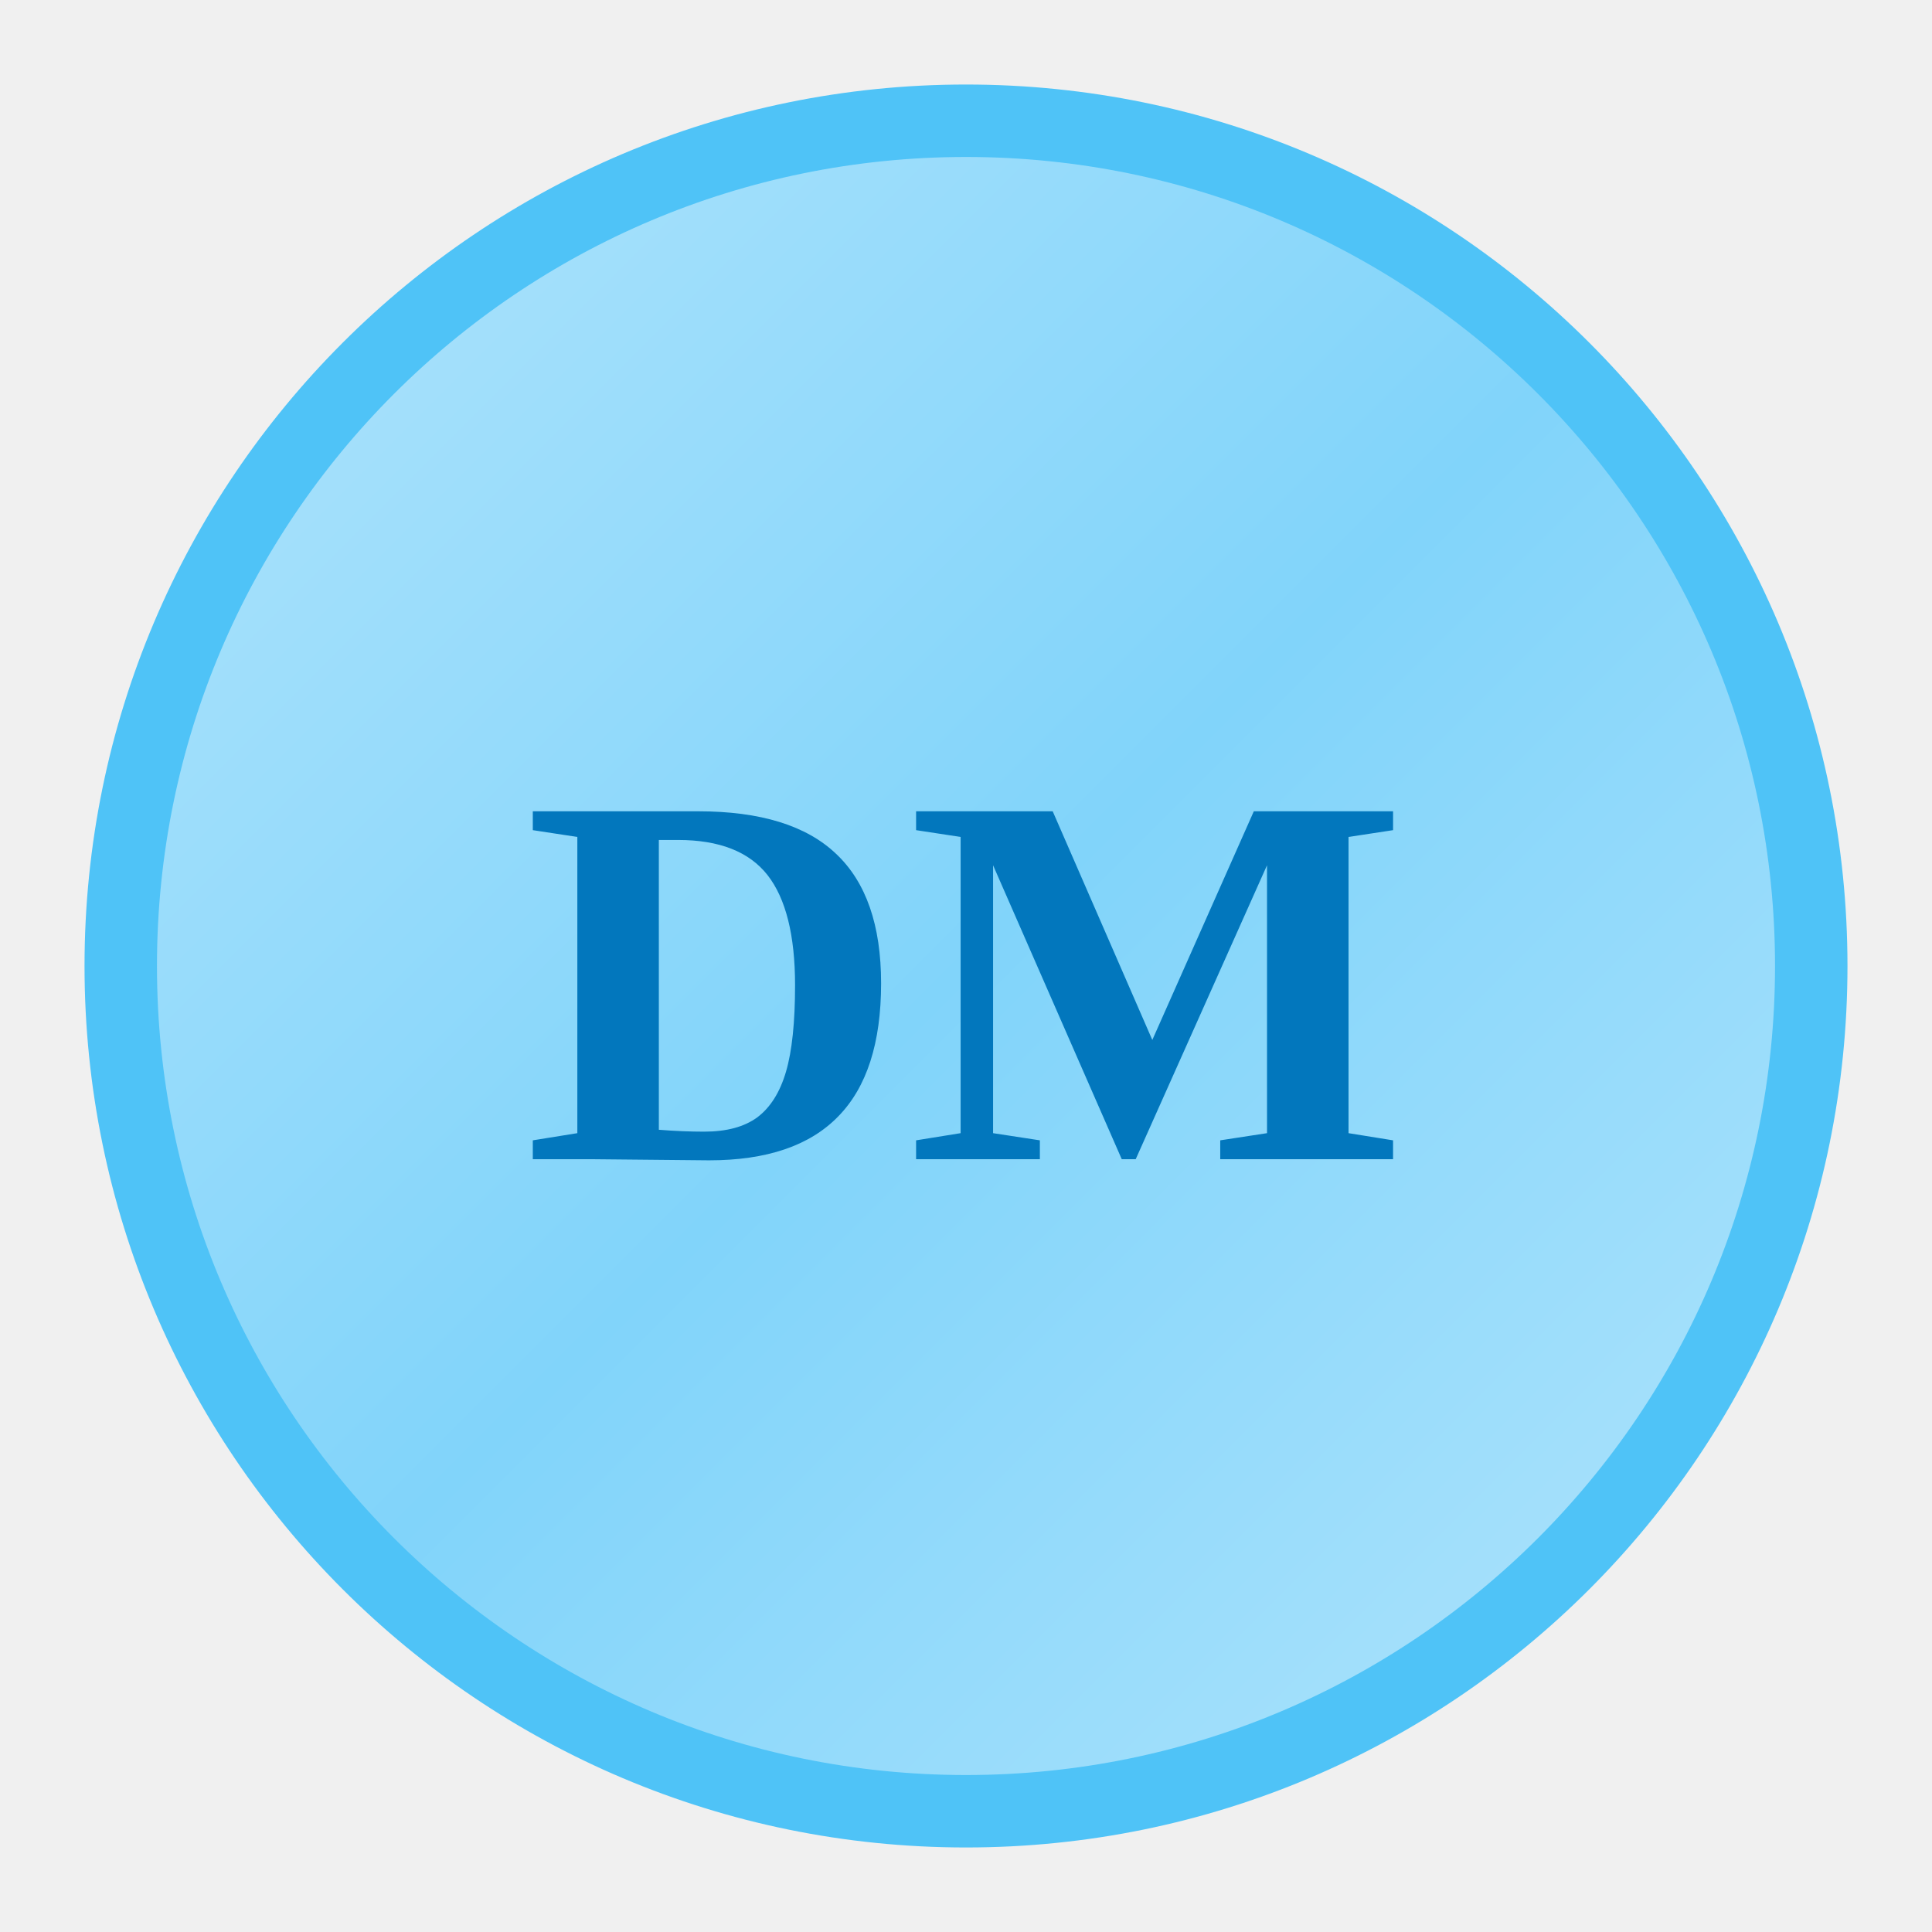
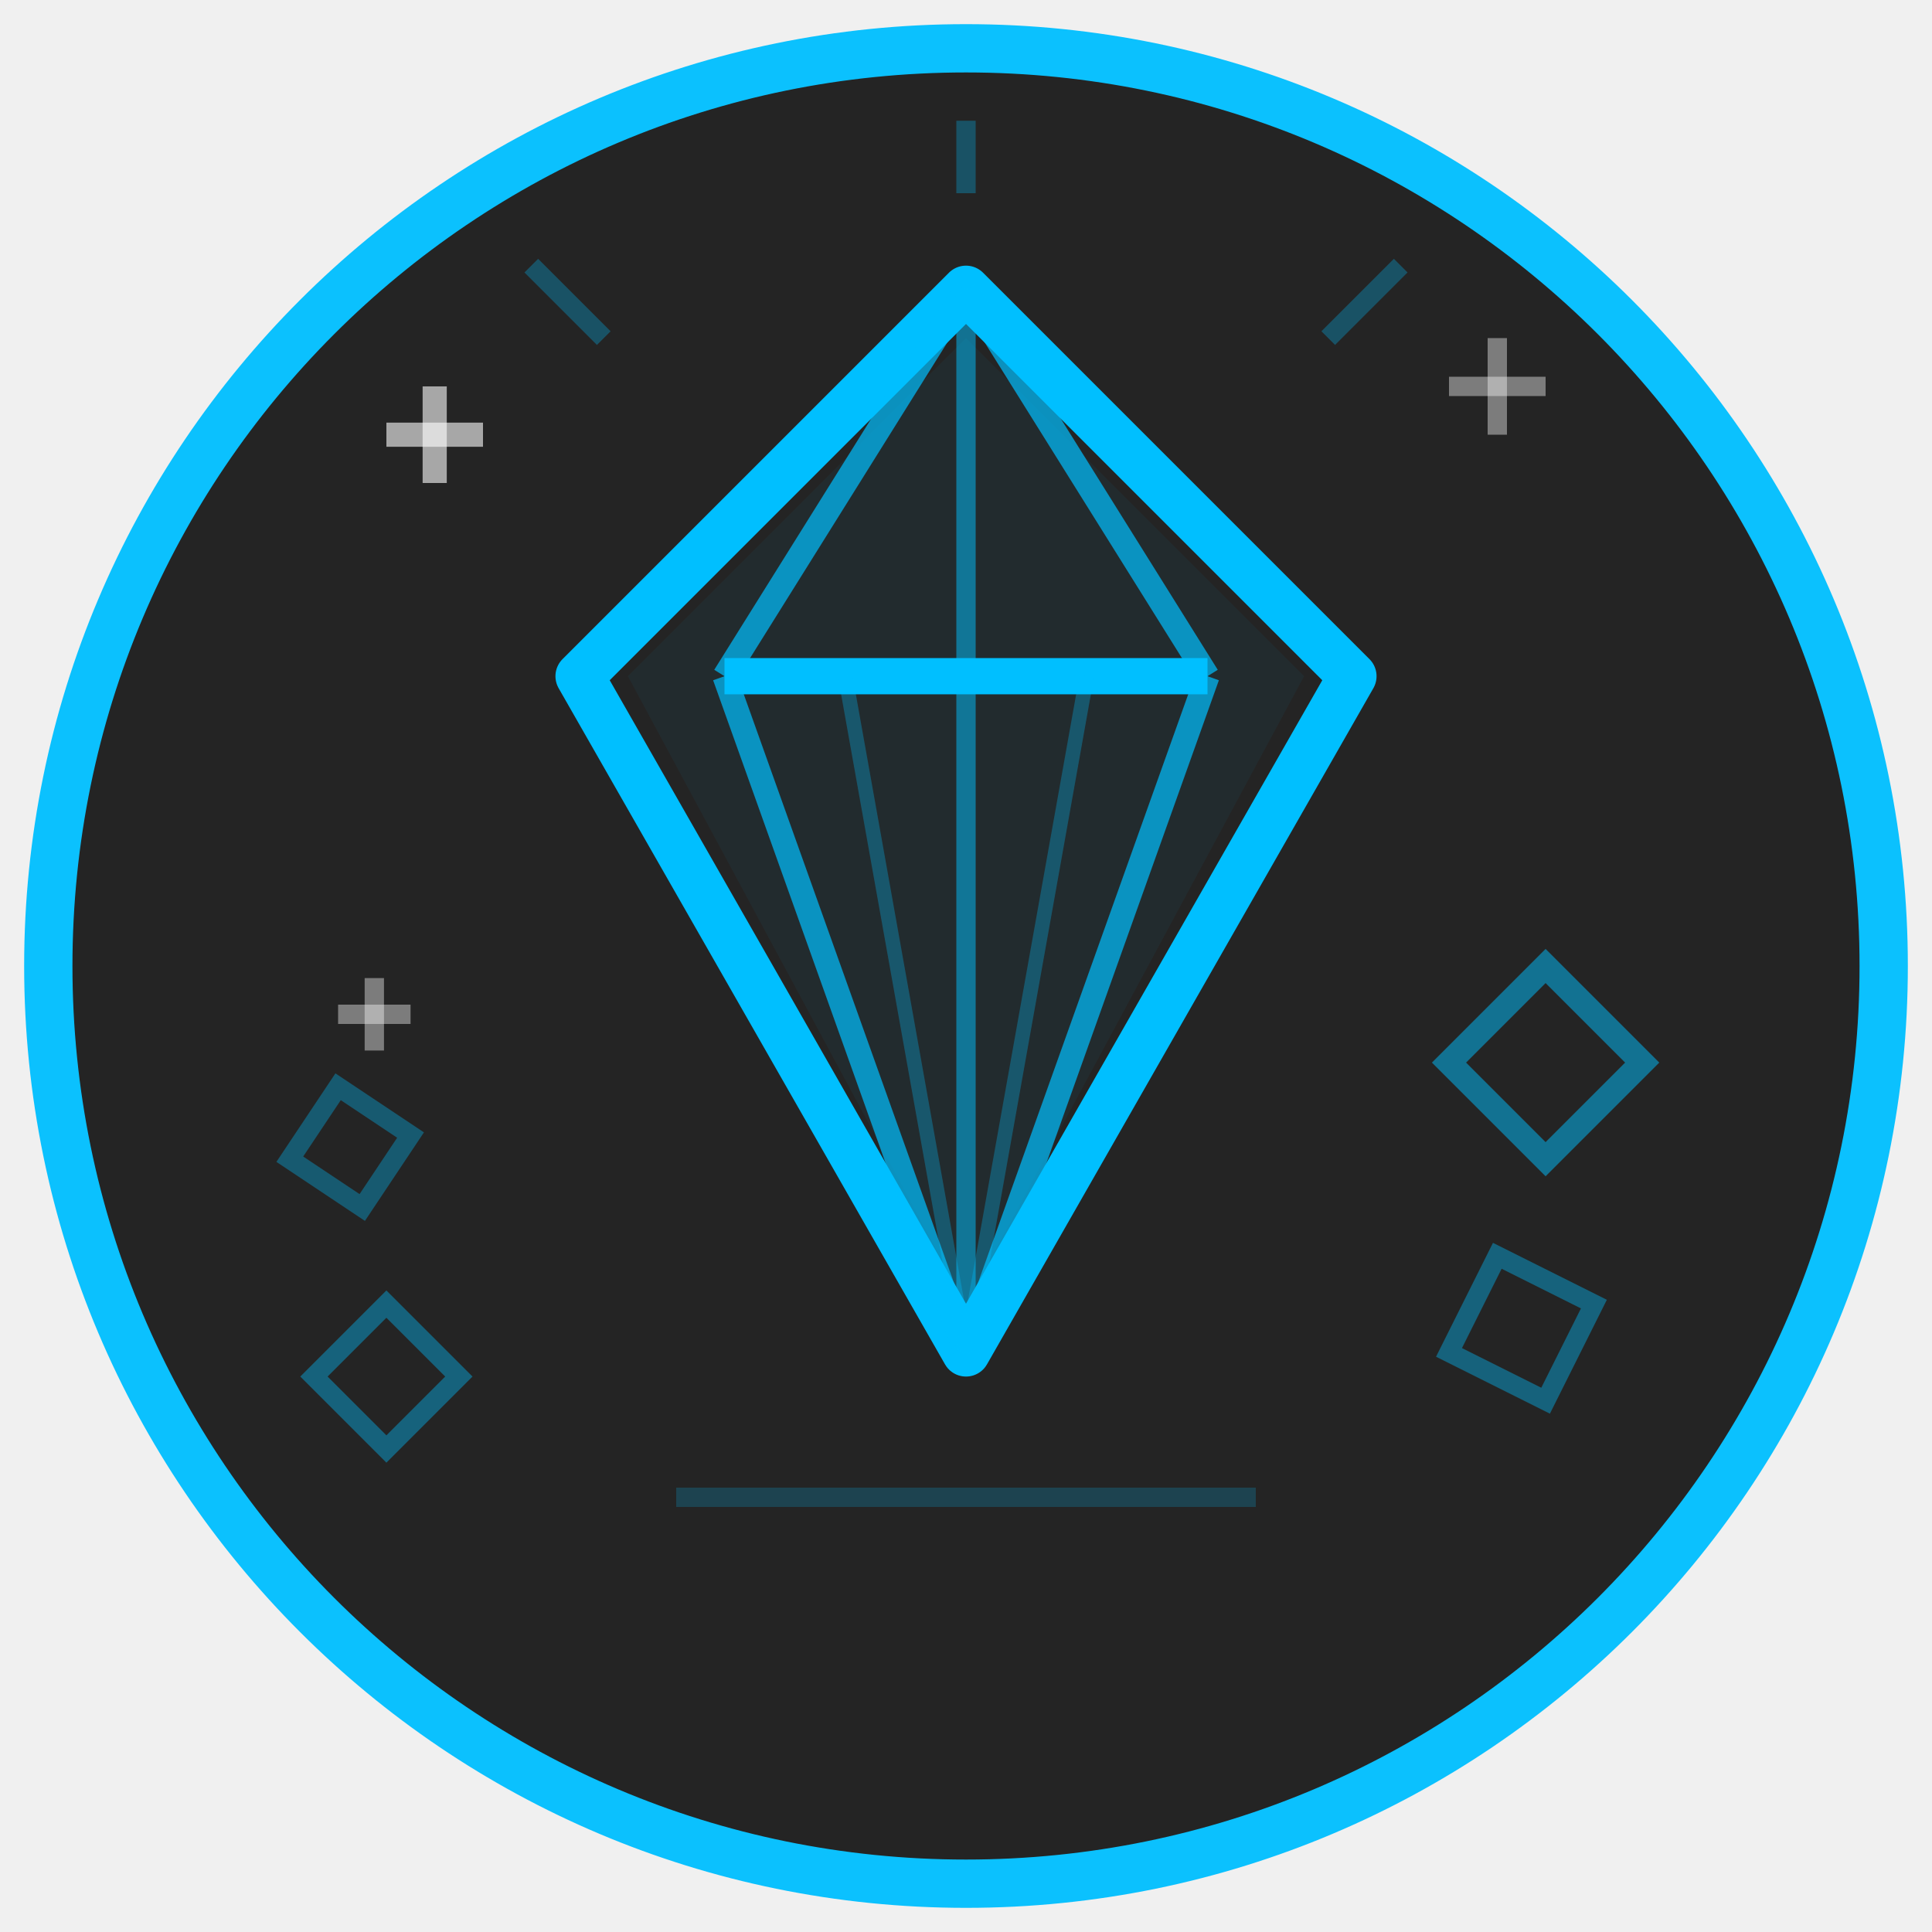
<svg xmlns="http://www.w3.org/2000/svg" viewBox="0 0 80 80">
  <defs>
-     <linearGradient id="d" x1="0" y1="0" x2="1" y2="1">
-       <stop offset="0%" stop-color="#B3E5FC" />
-       <stop offset="50%" stop-color="#81D4FA" />
-       <stop offset="100%" stop-color="#B3E5FC" />
+     <linearGradient id="glow" x1="0" y1="0" x2="0" y2="1">
+       <stop offset="0%" stop-color="#00BFFF" stop-opacity="0.6" />
+       <stop offset="100%" stop-color="#0066CC" stop-opacity="0.2" />
    </linearGradient>
  </defs>
-   <circle cx="40" cy="40" r="35" fill="url(#d)" stroke="#4FC3F7" stroke-width="3" />
-   <text x="40" y="48" text-anchor="middle" font-size="22" font-weight="bold" fill="#0277BD">DM</text>
+   <circle cx="40" cy="40" r="38" fill="#1A1A1A" stroke="#00BFFF" stroke-width="2" opacity="0.95" />
+   <polygon points="40,12 56,28 40,56 24,28" fill="none" stroke="#00BFFF" stroke-width="2" stroke-linejoin="round" />
+   <line x1="30" y1="28" x2="50" y2="28" stroke="#00BFFF" stroke-width="1.5" />
+   <line x1="40" y1="12" x2="30" y2="28" stroke="#00BFFF" stroke-width="1" opacity="0.7" />
+   <line x1="40" y1="12" x2="50" y2="28" stroke="#00BFFF" stroke-width="1" opacity="0.7" />
+   <line x1="40" y1="12" x2="40" y2="28" stroke="#00BFFF" stroke-width="0.8" opacity="0.5" />
+   <line x1="30" y1="28" x2="40" y2="56" stroke="#00BFFF" stroke-width="1" opacity="0.7" />
+   <line x1="50" y1="28" x2="40" y2="56" stroke="#00BFFF" stroke-width="1" opacity="0.7" />
+   <line x1="40" y1="28" x2="40" y2="56" stroke="#00BFFF" stroke-width="0.8" opacity="0.5" />
+   <line x1="35" y1="28" x2="40" y2="56" stroke="#00BFFF" stroke-width="0.6" opacity="0.3" />
+   <line x1="45" y1="28" x2="40" y2="56" stroke="#00BFFF" stroke-width="0.6" opacity="0.3" />
+   <polygon points="40,14 54,28 40,54 26,28" fill="#00BFFF" opacity="0.05" />
+   <line x1="16" y1="18" x2="20" y2="18" stroke="#FFFFFF" stroke-width="1" opacity="0.6" />
+   <line x1="18" y1="16" x2="18" y2="20" stroke="#FFFFFF" stroke-width="1" opacity="0.6" />
+   <line x1="60" y1="16" x2="64" y2="16" stroke="#FFFFFF" stroke-width="0.8" opacity="0.4" />
+   <line x1="62" y1="14" x2="62" y2="18" stroke="#FFFFFF" stroke-width="0.8" opacity="0.4" />
+   <line x1="14" y1="42" x2="17" y2="42" stroke="#FFFFFF" stroke-width="0.8" opacity="0.4" />
+   <line x1="15.5" y1="40.5" x2="15.5" y2="43.5" stroke="#FFFFFF" stroke-width="0.8" opacity="0.4" />
+   <polygon points="64,40 68,44 64,48 60,44" fill="none" stroke="#00BFFF" stroke-width="1" opacity="0.5" />
+   <polygon points="16,54 19,57 16,60 13,57" fill="none" stroke="#00BFFF" stroke-width="0.8" opacity="0.4" />
+   <line x1="40" y1="8" x2="40" y2="5" stroke="#00BFFF" stroke-width="0.8" opacity="0.3" />
+   <line x1="55" y1="14" x2="58" y2="11" stroke="#00BFFF" stroke-width="0.8" opacity="0.3" />
+   <line x1="25" y1="14" x2="22" y2="11" stroke="#00BFFF" stroke-width="0.8" opacity="0.3" />
+   <line x1="28" y1="62" x2="52" y2="62" stroke="#00BFFF" stroke-width="0.8" opacity="0.2" />
+   <path d="M60,56 L62,52 L66,54 L64,58 Z" fill="none" stroke="#00BFFF" stroke-width="0.8" opacity="0.4" />
+   <path d="M12,48 L14,45 L17,47 L15,50 Z" fill="none" stroke="#00BFFF" stroke-width="0.8" opacity="0.35" />
</svg>
